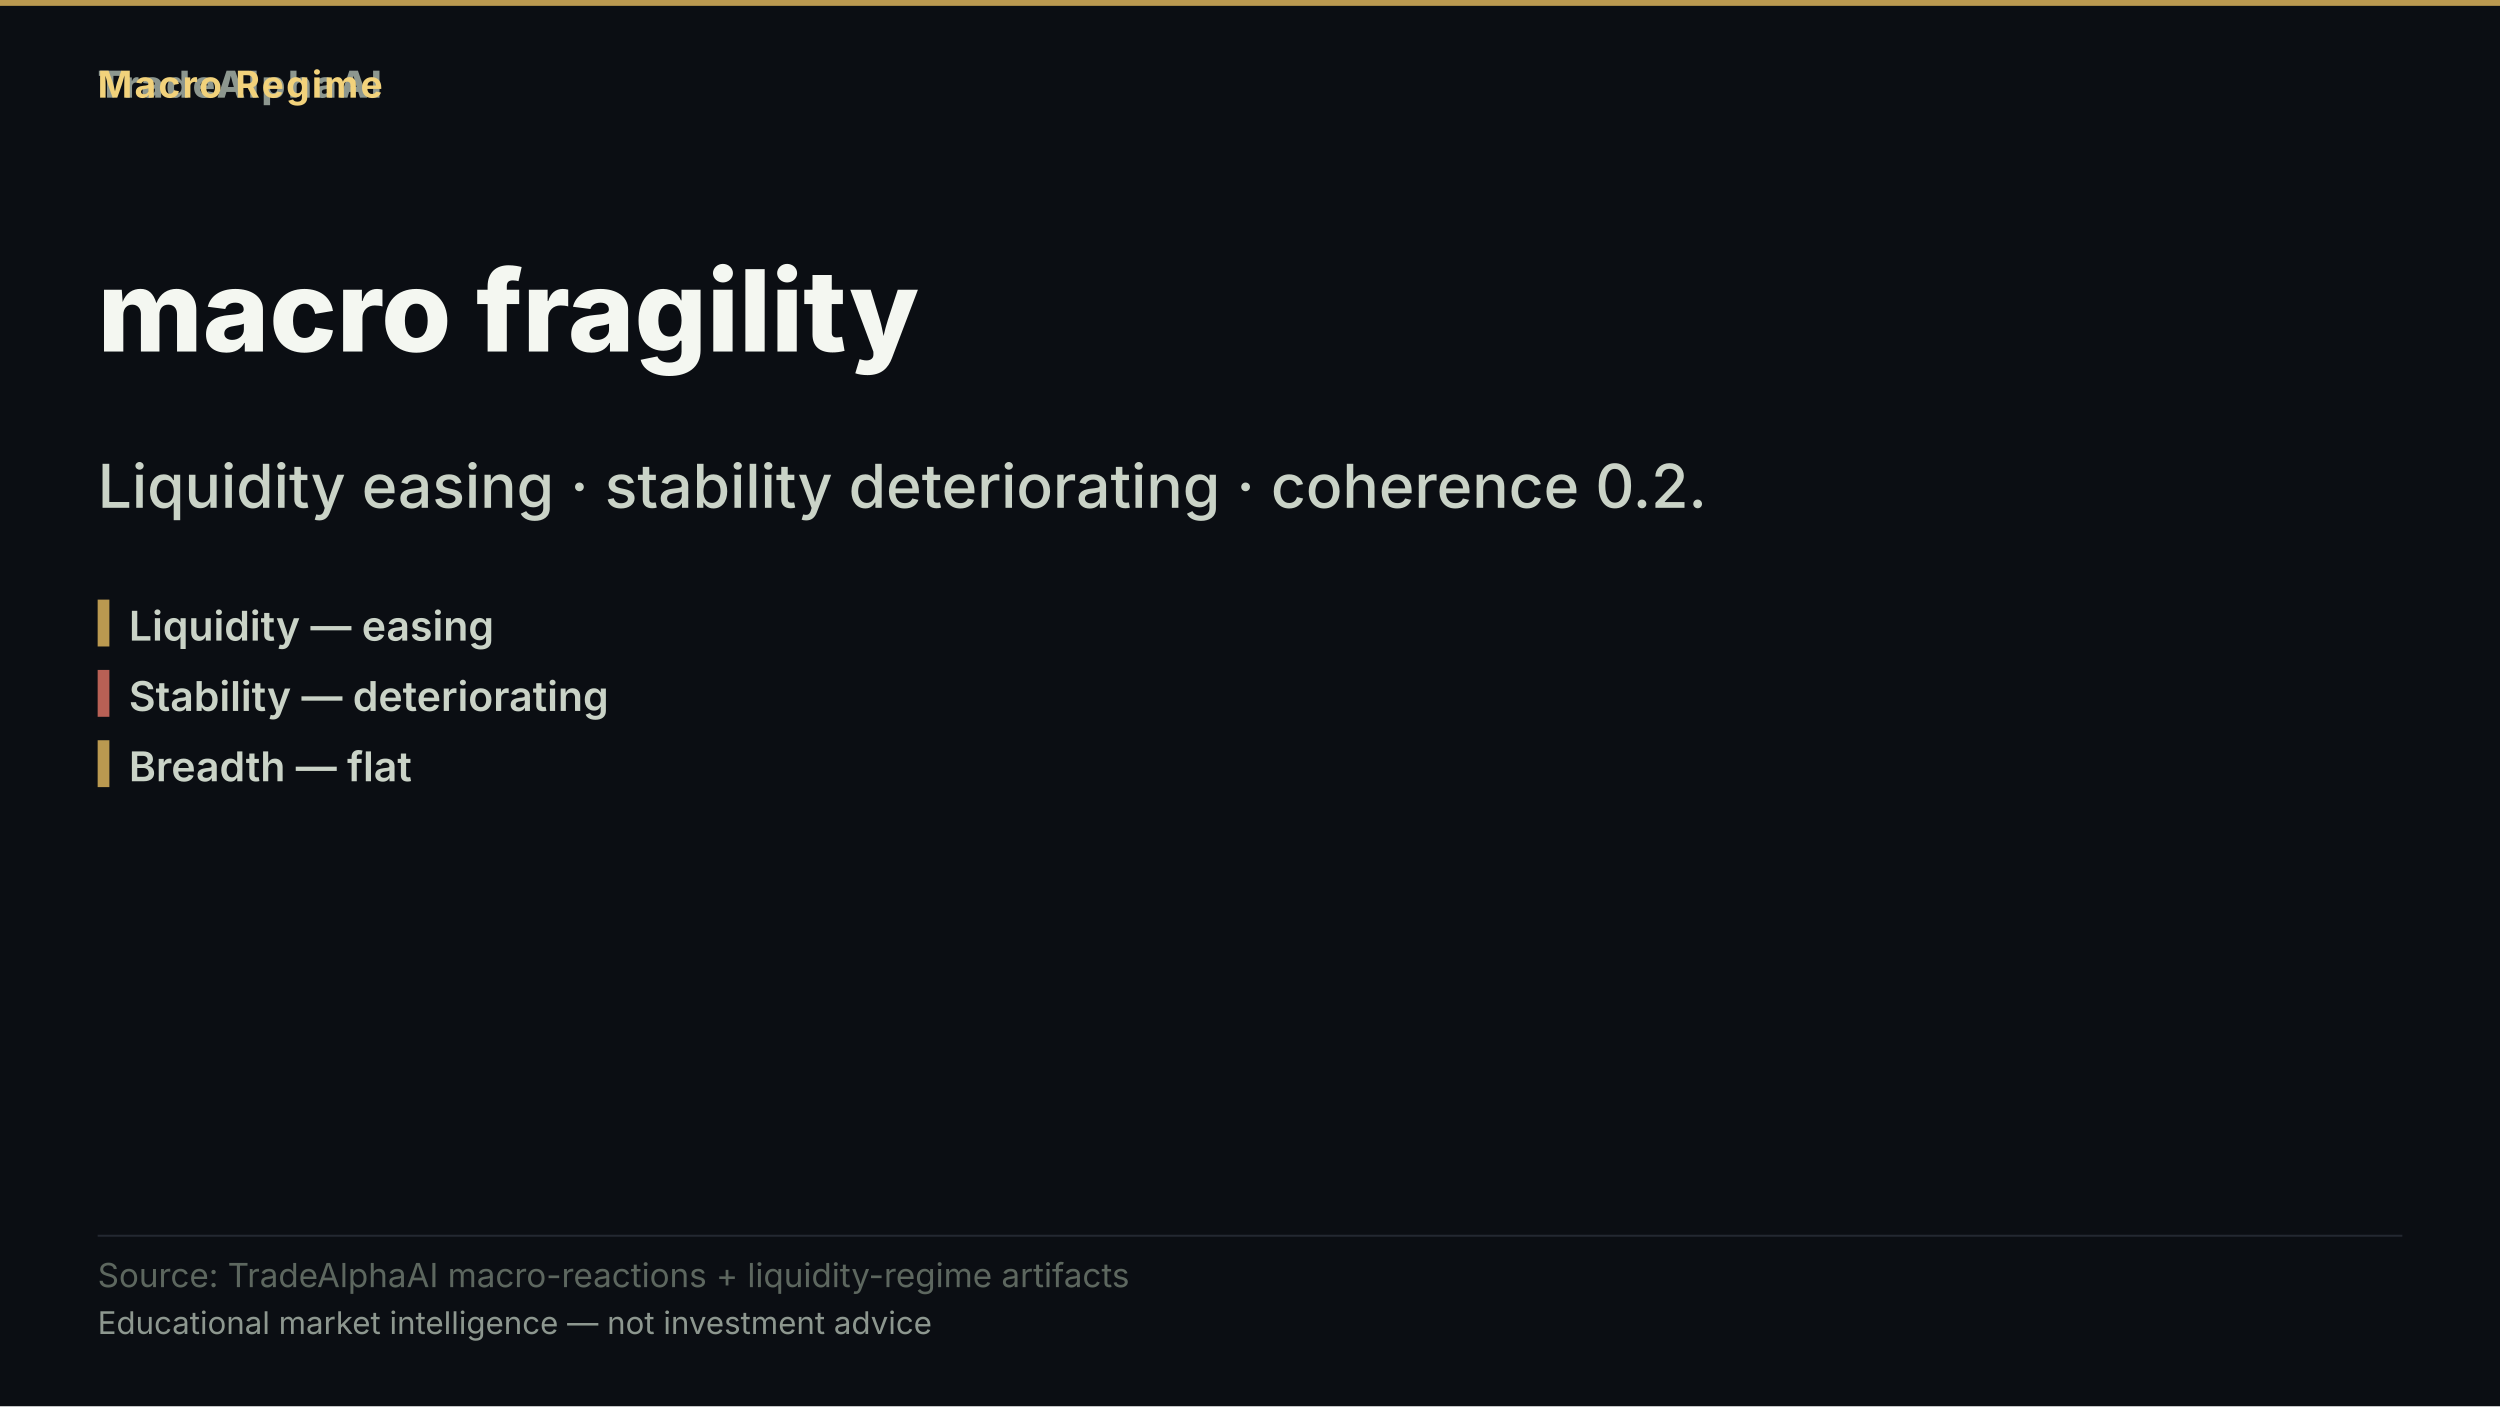
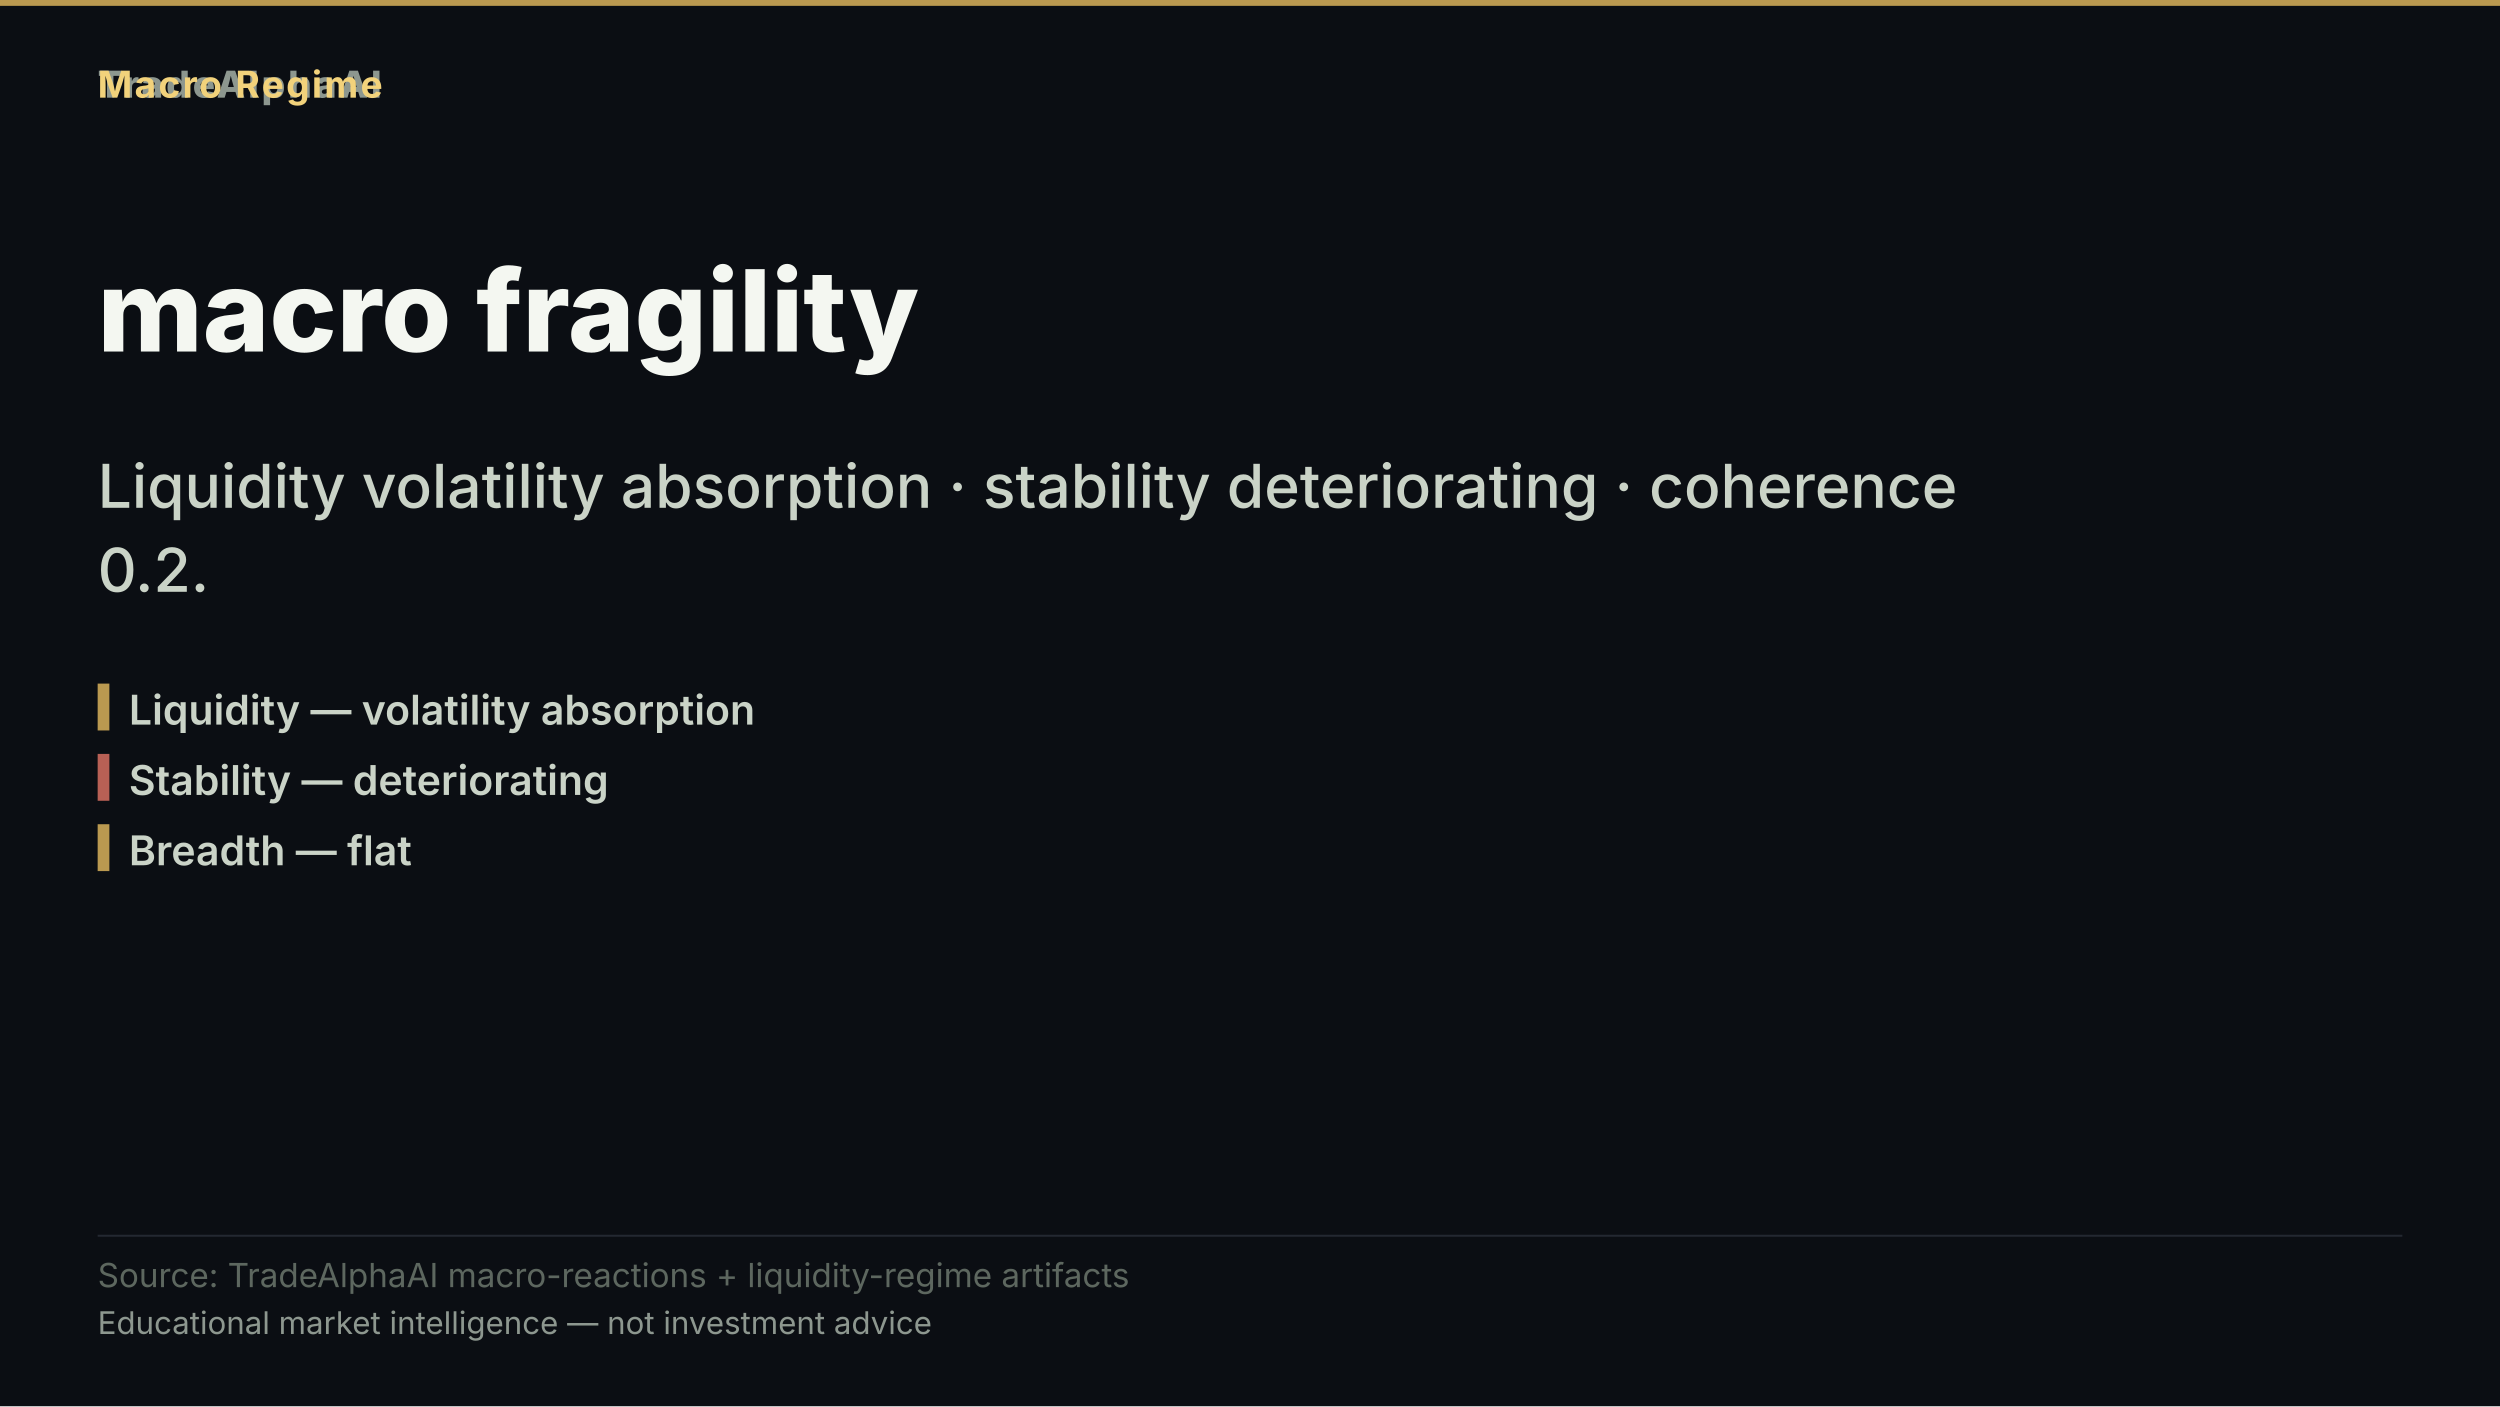
<svg xmlns="http://www.w3.org/2000/svg" width="1280" height="720" viewBox="0 0 1280 720" role="img" aria-label="macro fragility">
  <rect width="1280" height="720" fill="#0b0e13" />
  <rect x="0" y="0" width="1280" height="3" fill="#d8b15a" opacity="0.85" />
  <text x="50" y="50" font-family="'Inter','Segoe UI','Helvetica Neue',Arial,sans-serif" font-size="19" font-weight="800" letter-spacing="1.5" fill="#8d978f" text-anchor="start">TradeAlphaAI</text>
  <text x="50" y="50" font-family="'Inter','Segoe UI','Helvetica Neue',Arial,sans-serif" font-size="19" font-weight="700" letter-spacing="1.2" fill="#f2d27b" text-anchor="start">Macro Regime</text>
  <text x="50" y="180" font-family="'Inter','Segoe UI','Helvetica Neue',Arial,sans-serif" font-size="58" font-weight="800" fill="#f4f7f1" text-anchor="start">macro fragility</text>
-   <text x="50" y="260" font-family="'Inter','Segoe UI','Helvetica Neue',Arial,sans-serif" font-size="31" font-weight="500" fill="#cad3c7" text-anchor="start">Liquidity easing · stability deteriorating · coherence 0.2.</text>
-   <rect x="50" y="307" width="6" height="24" fill="#d8b15a" opacity="0.85" />
-   <text x="66" y="328" font-family="'Inter','Segoe UI','Helvetica Neue',Arial,sans-serif" font-size="21" font-weight="600" fill="#cad3c7" text-anchor="start">Liquidity — easing</text>
-   <rect x="50" y="343" width="6" height="24" fill="#d66e60" opacity="0.85" />
-   <text x="66" y="364" font-family="'Inter','Segoe UI','Helvetica Neue',Arial,sans-serif" font-size="21" font-weight="600" fill="#cad3c7" text-anchor="start">Stability — deteriorating</text>
-   <rect x="50" y="379" width="6" height="24" fill="#d8b15a" opacity="0.85" />
-   <text x="66" y="400" font-family="'Inter','Segoe UI','Helvetica Neue',Arial,sans-serif" font-size="21" font-weight="600" fill="#cad3c7" text-anchor="start">Breadth — flat</text>
+   <text x="50" y="260" font-family="'Inter','Segoe UI','Helvetica Neue',Arial,sans-serif" font-size="31" font-weight="500" fill="#cad3c7" text-anchor="start">Liquidity volatility absorption · stability deteriorating · coherence</text>
+   <text x="50" y="303" font-family="'Inter','Segoe UI','Helvetica Neue',Arial,sans-serif" font-size="31" font-weight="500" fill="#cad3c7" text-anchor="start">0.2.</text>
+   <rect x="50" y="350" width="6" height="24" fill="#d8b15a" opacity="0.85" />
+   <text x="66" y="371" font-family="'Inter','Segoe UI','Helvetica Neue',Arial,sans-serif" font-size="21" font-weight="600" fill="#cad3c7" text-anchor="start">Liquidity — volatility absorption</text>
+   <rect x="50" y="386" width="6" height="24" fill="#d66e60" opacity="0.85" />
+   <text x="66" y="407" font-family="'Inter','Segoe UI','Helvetica Neue',Arial,sans-serif" font-size="21" font-weight="600" fill="#cad3c7" text-anchor="start">Stability — deteriorating</text>
+   <rect x="50" y="422" width="6" height="24" fill="#d8b15a" opacity="0.85" />
+   <text x="66" y="443" font-family="'Inter','Segoe UI','Helvetica Neue',Arial,sans-serif" font-size="21" font-weight="600" fill="#cad3c7" text-anchor="start">Breadth — flat</text>
  <rect x="50" y="632.2" width="1180" height="1" fill="rgba(148,163,184,0.18)" />
  <text x="50" y="659" font-family="'Inter','Segoe UI','Helvetica Neue',Arial,sans-serif" font-size="17" fill="#5d675f" text-anchor="start">Source: TradeAlphaAI macro-reactions + liquidity-regime artifacts</text>
  <text x="50" y="683" font-family="'Inter','Segoe UI','Helvetica Neue',Arial,sans-serif" font-size="16" fill="#8d978f" text-anchor="start">Educational market intelligence — not investment advice</text>
</svg>
